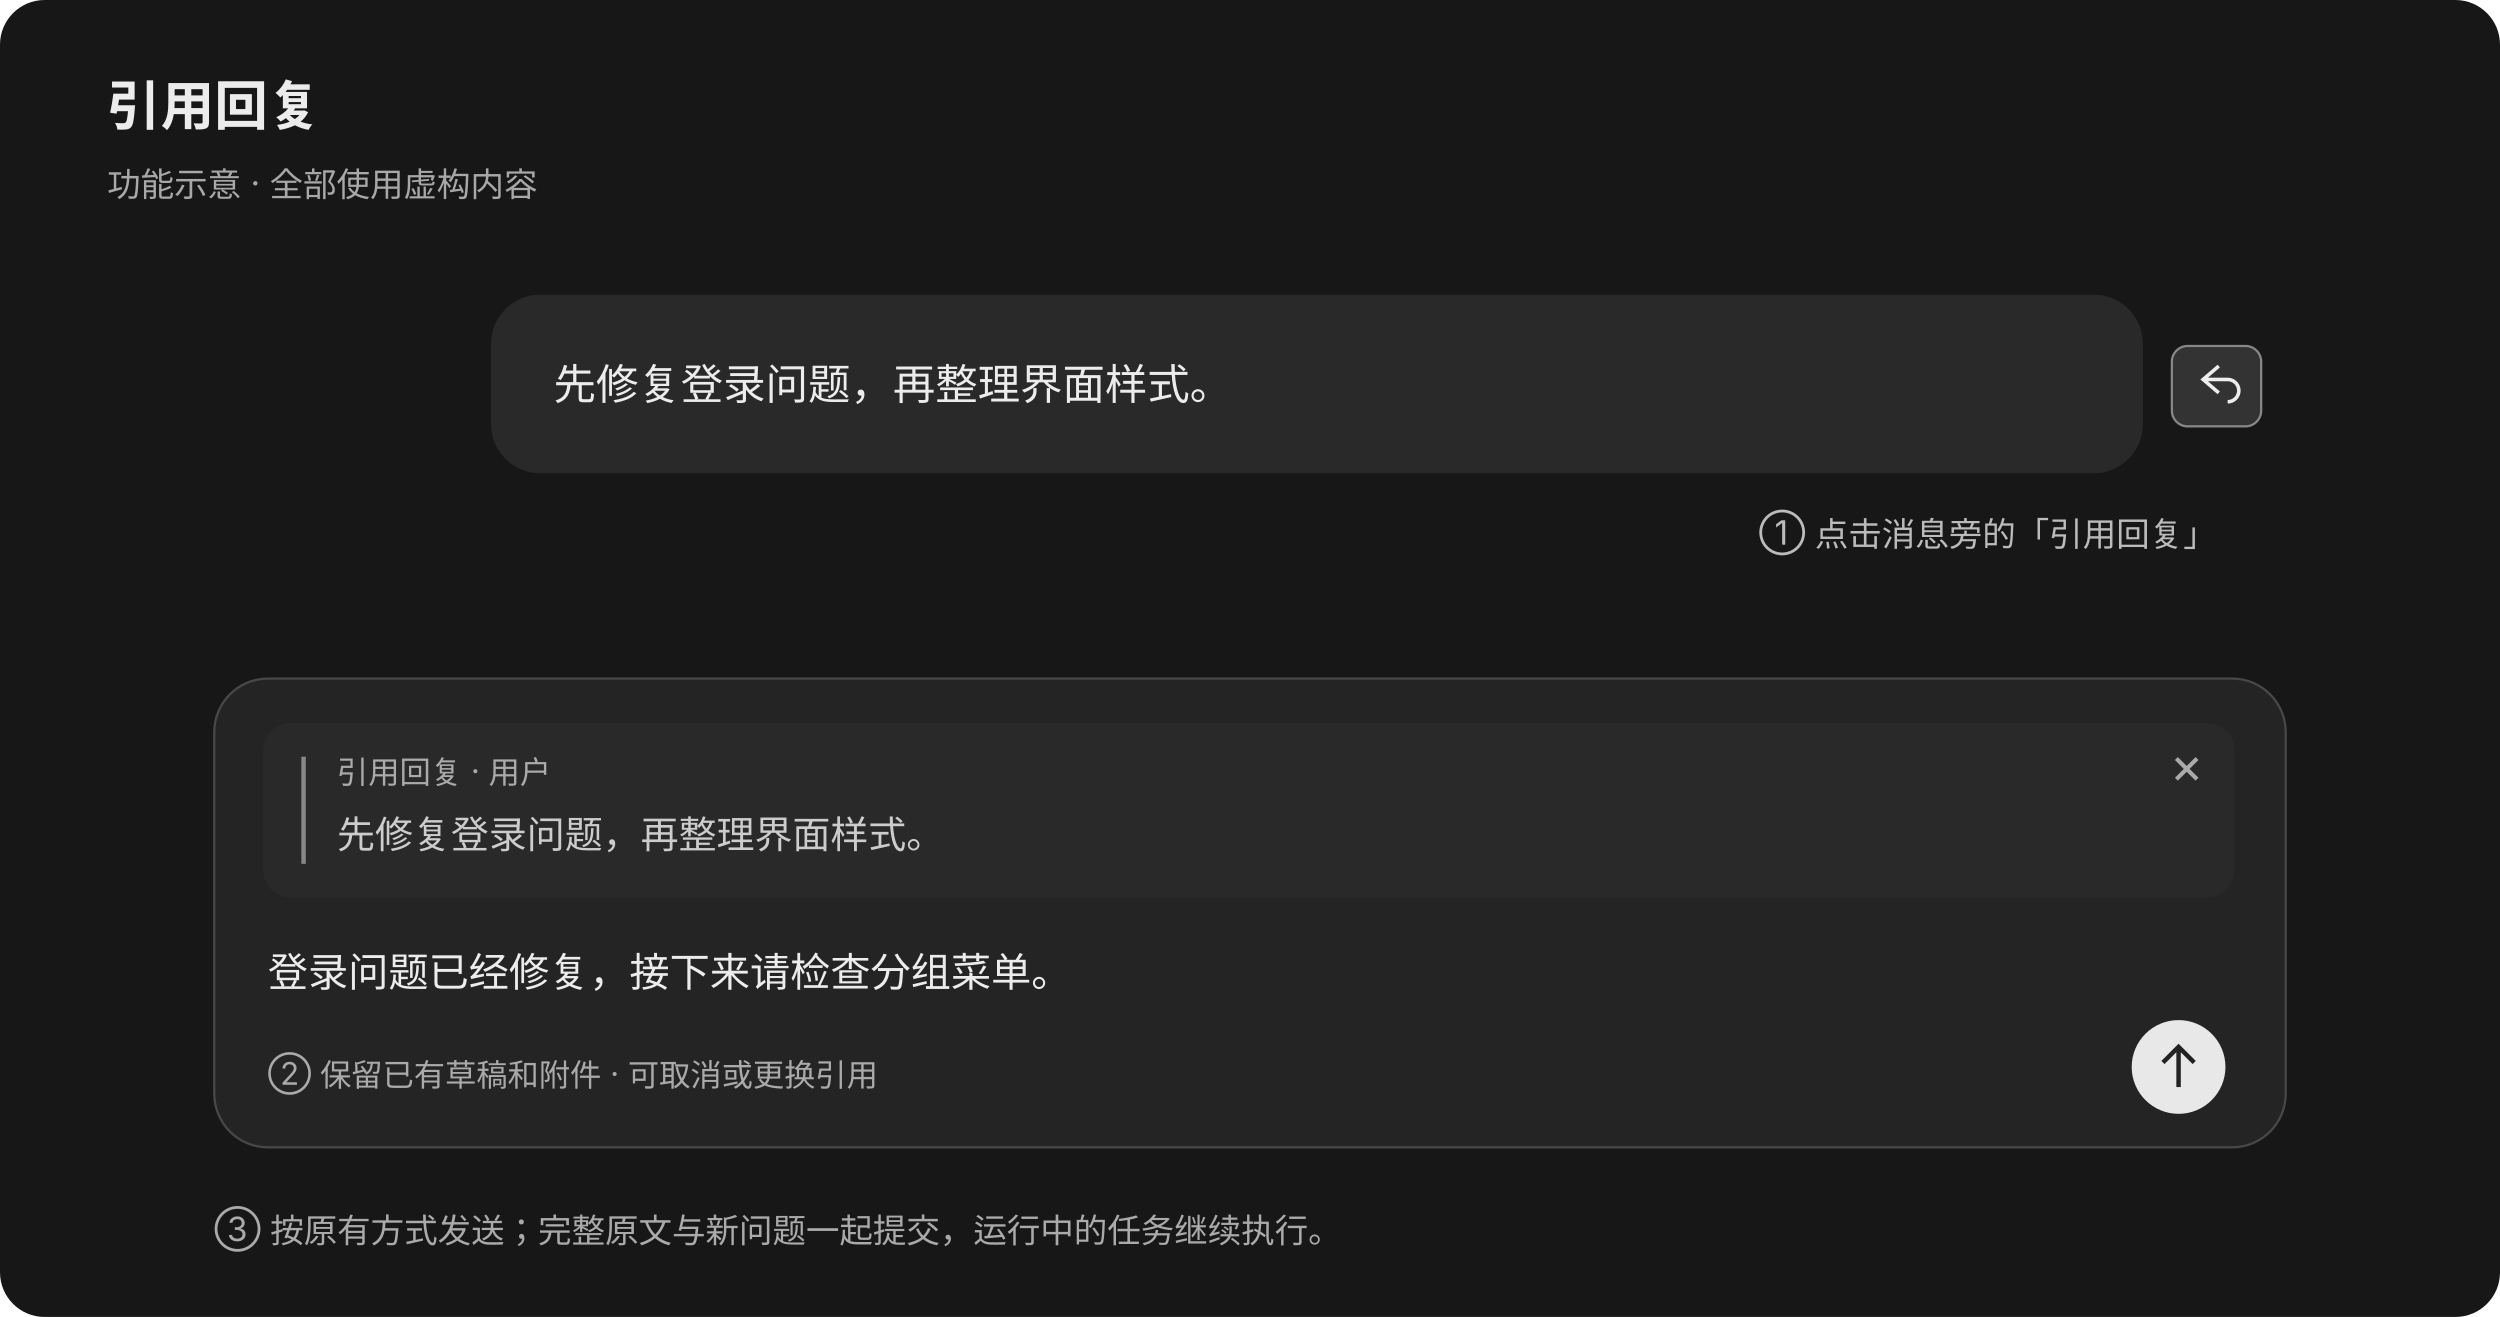
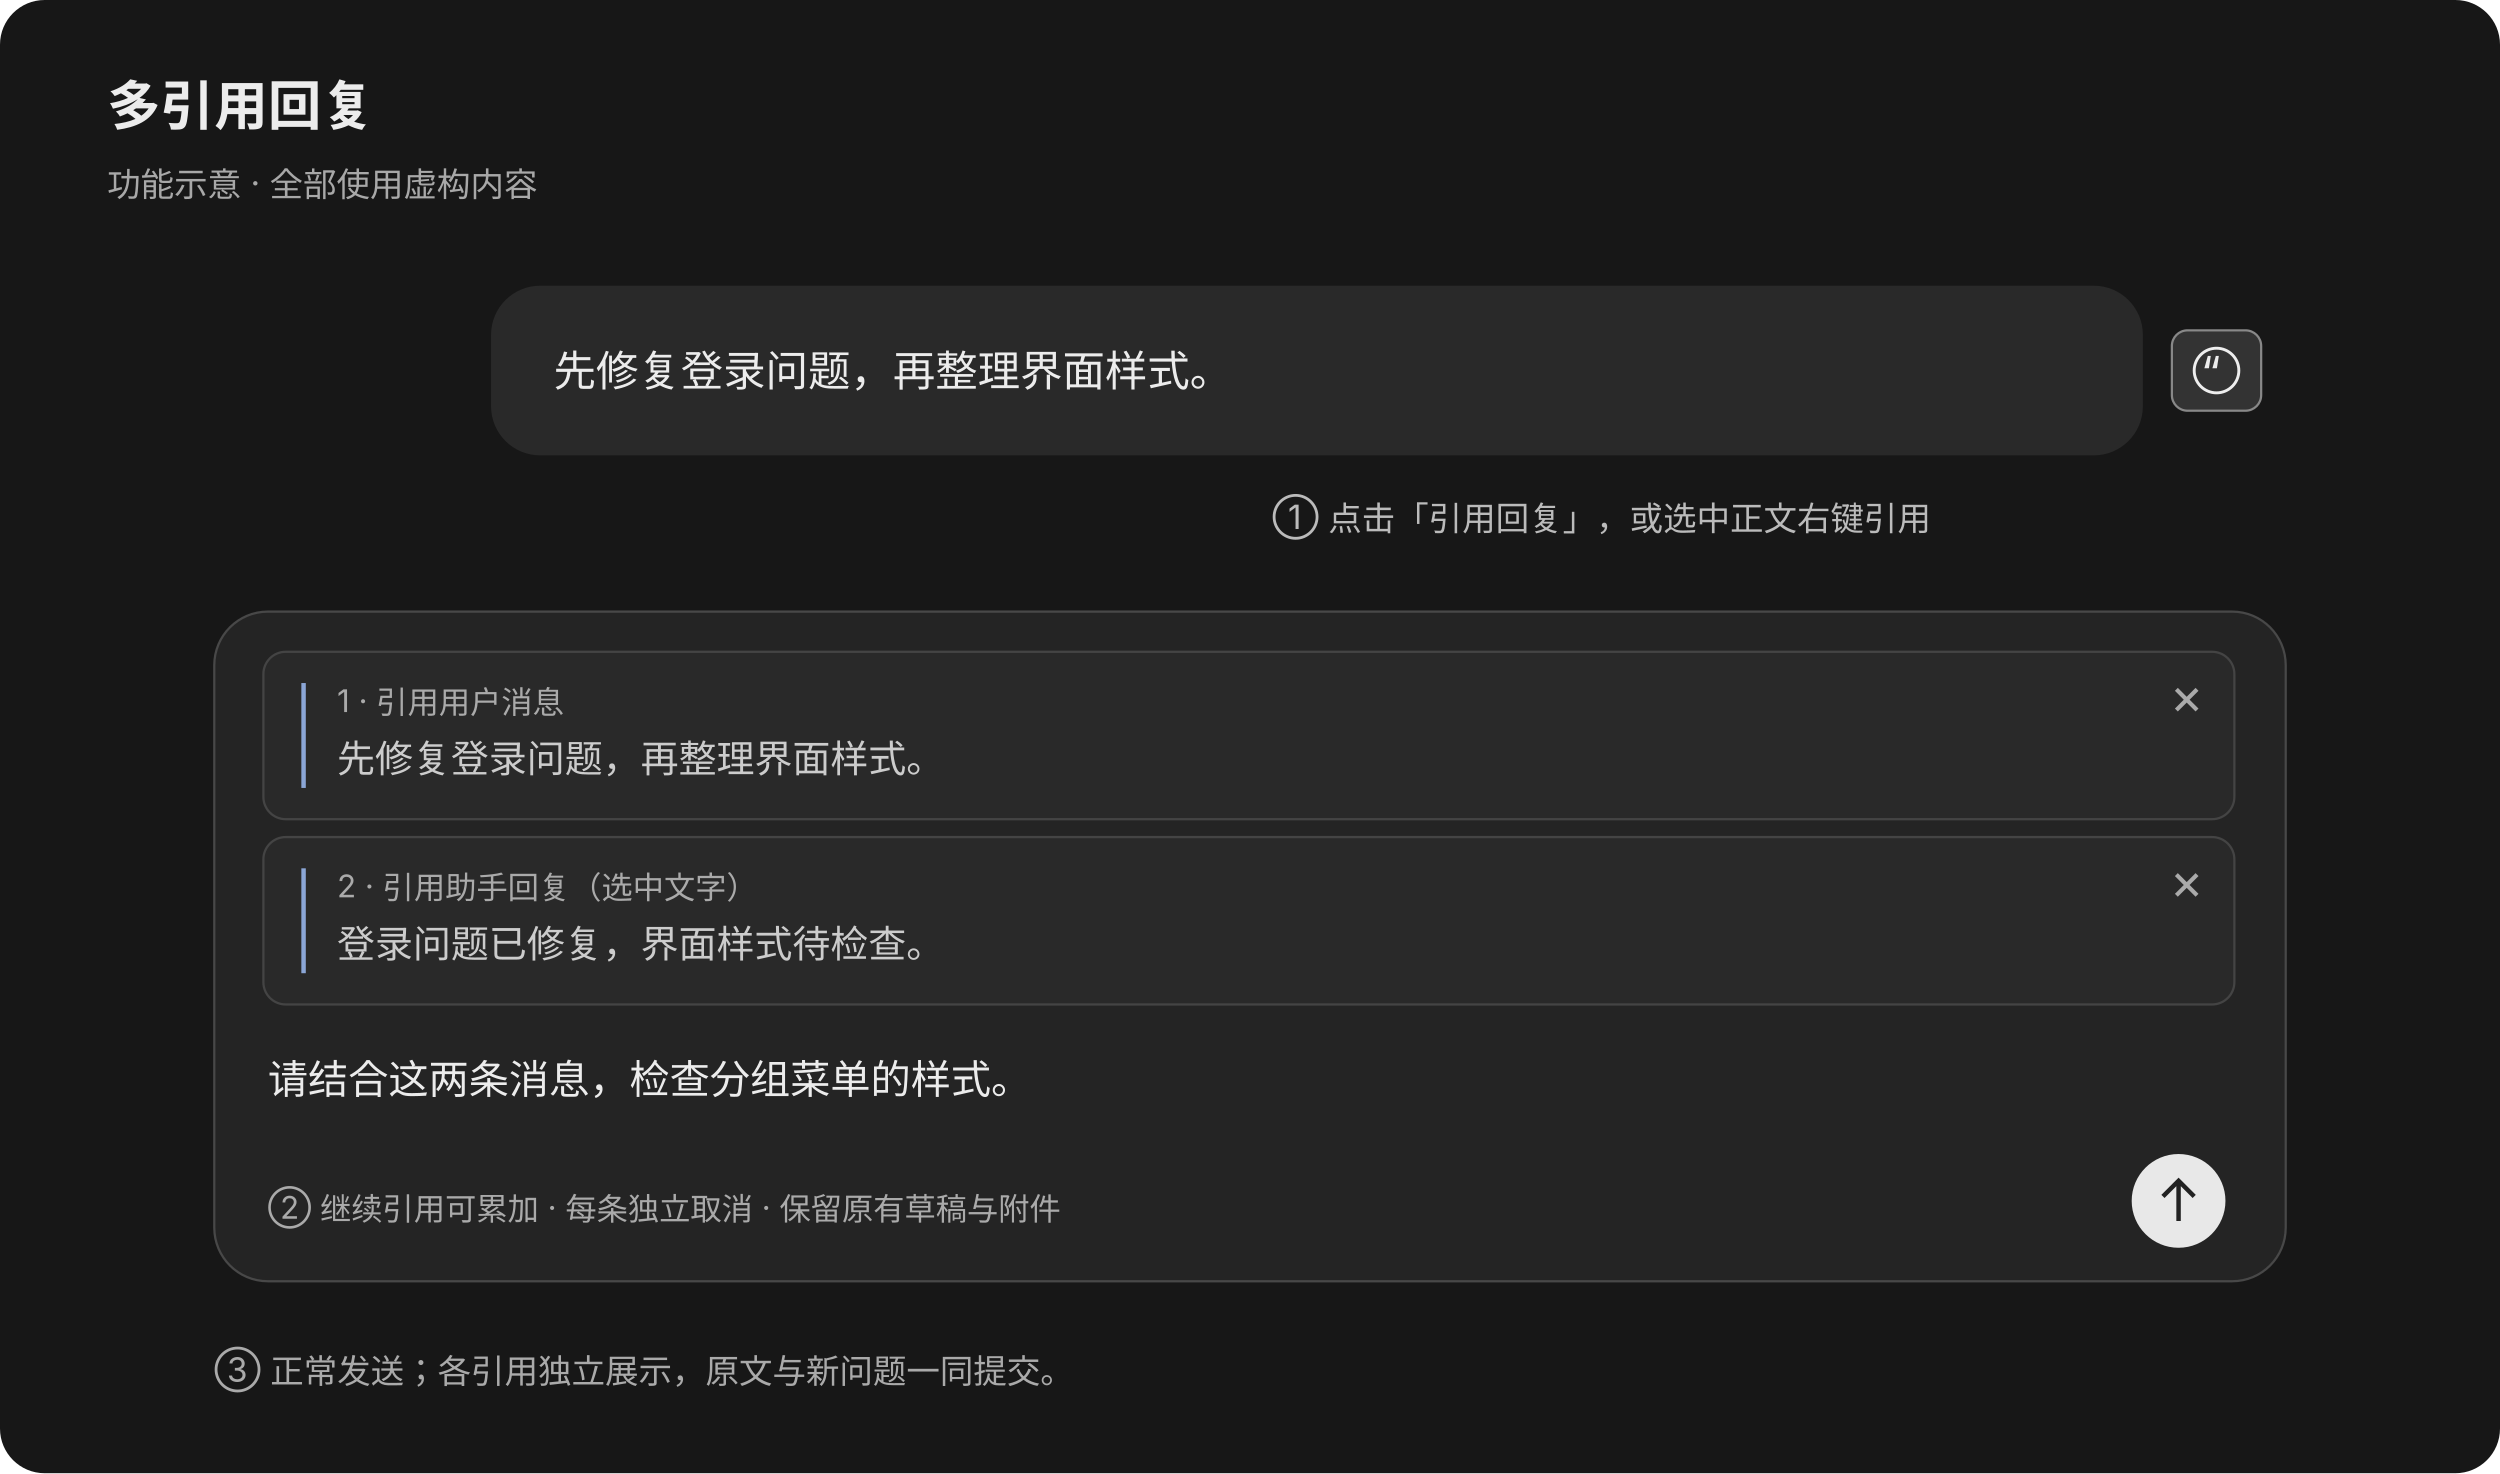
- <svg xmlns="http://www.w3.org/2000/svg" width="1120" height="590" viewBox="0 0 1120 590" role="img" aria-labelledby="title desc">
-   <rect width="1120" height="590" rx="20" fill="#171717" />
+ <svg xmlns="http://www.w3.org/2000/svg" width="1120" height="660" viewBox="0 0 1120 660" role="img" aria-labelledby="title desc">
+   <rect width="1120" height="660" rx="20" fill="#171717" />
  <g font-family="system-ui,-apple-system,'PingFang SC',sans-serif" fill="#ececec">
-     <text x="48" y="56" font-size="24" font-weight="600">引用回复</text>
+     <text x="48" y="56" font-size="24" font-weight="600">多引用回复</text>
    <text x="48" y="88" font-size="15" fill="#a8a8a8">功能示意 · 全部使用虚构内容</text>
-     <rect x="220" y="132" width="740" height="80" rx="22" fill="#292929" />
-     <text x="248" y="179" font-size="19">先修复登录问题，再整理界面样式。</text>
-     <rect x="973" y="155" width="40" height="36" rx="7" fill="#333" stroke="#888" />
-     <path d="m994 164-7 6 7 6m-6-6h10a5 5 0 0 1 0 10" stroke="#eee" fill="none" stroke-width="1.6" />
-     <text x="788" y="244" font-size="15" fill="#bbb">① 点击消息旁的「引用回复」</text>
-     <rect x="96" y="304" width="928" height="210" rx="24" fill="#242424" stroke="#484848" />
-     <rect x="118" y="324" width="883" height="78" rx="12" fill="#292929" />
-     <path d="M136 339v48" stroke="#888" stroke-width="2" />
-     <text x="151" y="351" font-size="14" fill="#aaa">引用回复 · 用户</text>
-     <text x="151" y="380" font-size="17" fill="#ccc">先修复登录问题，再整理界面样式。</text>
-     <text x="972" y="351" font-size="23" fill="#aaa">×</text>
-     <text x="120" y="442" font-size="18">登录问题已经修复，接下来请检查分组菜单。</text>
-     <text x="120" y="486" font-size="14" fill="#aaa">② 保留已有草稿和附件 · 可取消或更换引用</text>
-     <circle cx="976" cy="478" r="21" fill="#e8e8e8" />
-     <path d="M976 487v-18m-7 7 7-7 7 7" stroke="#222" fill="none" stroke-width="2" />
-     <text x="96" y="556" font-size="15" fill="#aaa">③ 按原有方式发送；完整原文与新问题一起提交，运行中的任务继续执行。</text>
+     <rect x="220" y="128" width="740" height="76" rx="22" fill="#292929" />
+     <text x="248" y="173" font-size="19">先修复登录问题，再整理界面样式。</text>
+     <rect x="973" y="148" width="40" height="36" rx="7" fill="#333" stroke="#888" />
+     <circle cx="993" cy="166" r="10" stroke="#eee" fill="none" stroke-width="1.3" />
+     <text x="986" y="174" font-size="20">“</text>
+     <text x="570" y="237" font-size="15" fill="#bbb">① 点击「引用回复」，或选中正文右键引用</text>
+     <rect x="96" y="274" width="928" height="300" rx="24" fill="#242424" stroke="#484848" />
+     <rect x="118" y="292" width="883" height="75" rx="10" fill="#292929" stroke="#444" />
+     <path d="M136 306v47" stroke="#8ba6d6" stroke-width="2" />
+     <text x="151" y="319" font-size="14" fill="#aaa">1 · 引用用户消息</text>
+     <text x="151" y="346" font-size="17" fill="#ccc">先修复登录问题，再整理界面样式。</text>
+     <text x="972" y="320" font-size="23" fill="#aaa">×</text>
+     <rect x="118" y="375" width="883" height="75" rx="10" fill="#292929" stroke="#444" />
+     <path d="M136 389v47" stroke="#8ba6d6" stroke-width="2" />
+     <text x="151" y="402" font-size="14" fill="#aaa">2 · 引用助手回复（选中文字）</text>
+     <text x="151" y="429" font-size="17" fill="#ccc">登录问题已修复，界面样式待检查。</text>
+     <text x="972" y="403" font-size="23" fill="#aaa">×</text>
+     <text x="120" y="490" font-size="18">请结合这两条消息，检查分组菜单的样式。</text>
+     <text x="120" y="546" font-size="14" fill="#aaa">② 继续引用可累加 · 每条独立取消 · 保留原有草稿与附件</text>
+     <circle cx="976" cy="538" r="21" fill="#e8e8e8" />
+     <path d="M976 547v-18m-7 7 7-7 7 7" stroke="#222" fill="none" stroke-width="2" />
+     <text x="96" y="619" font-size="15" fill="#aaa">③ 正常发送；各引用独立展示，原文与新问题一同提交。</text>
  </g>
</svg>
